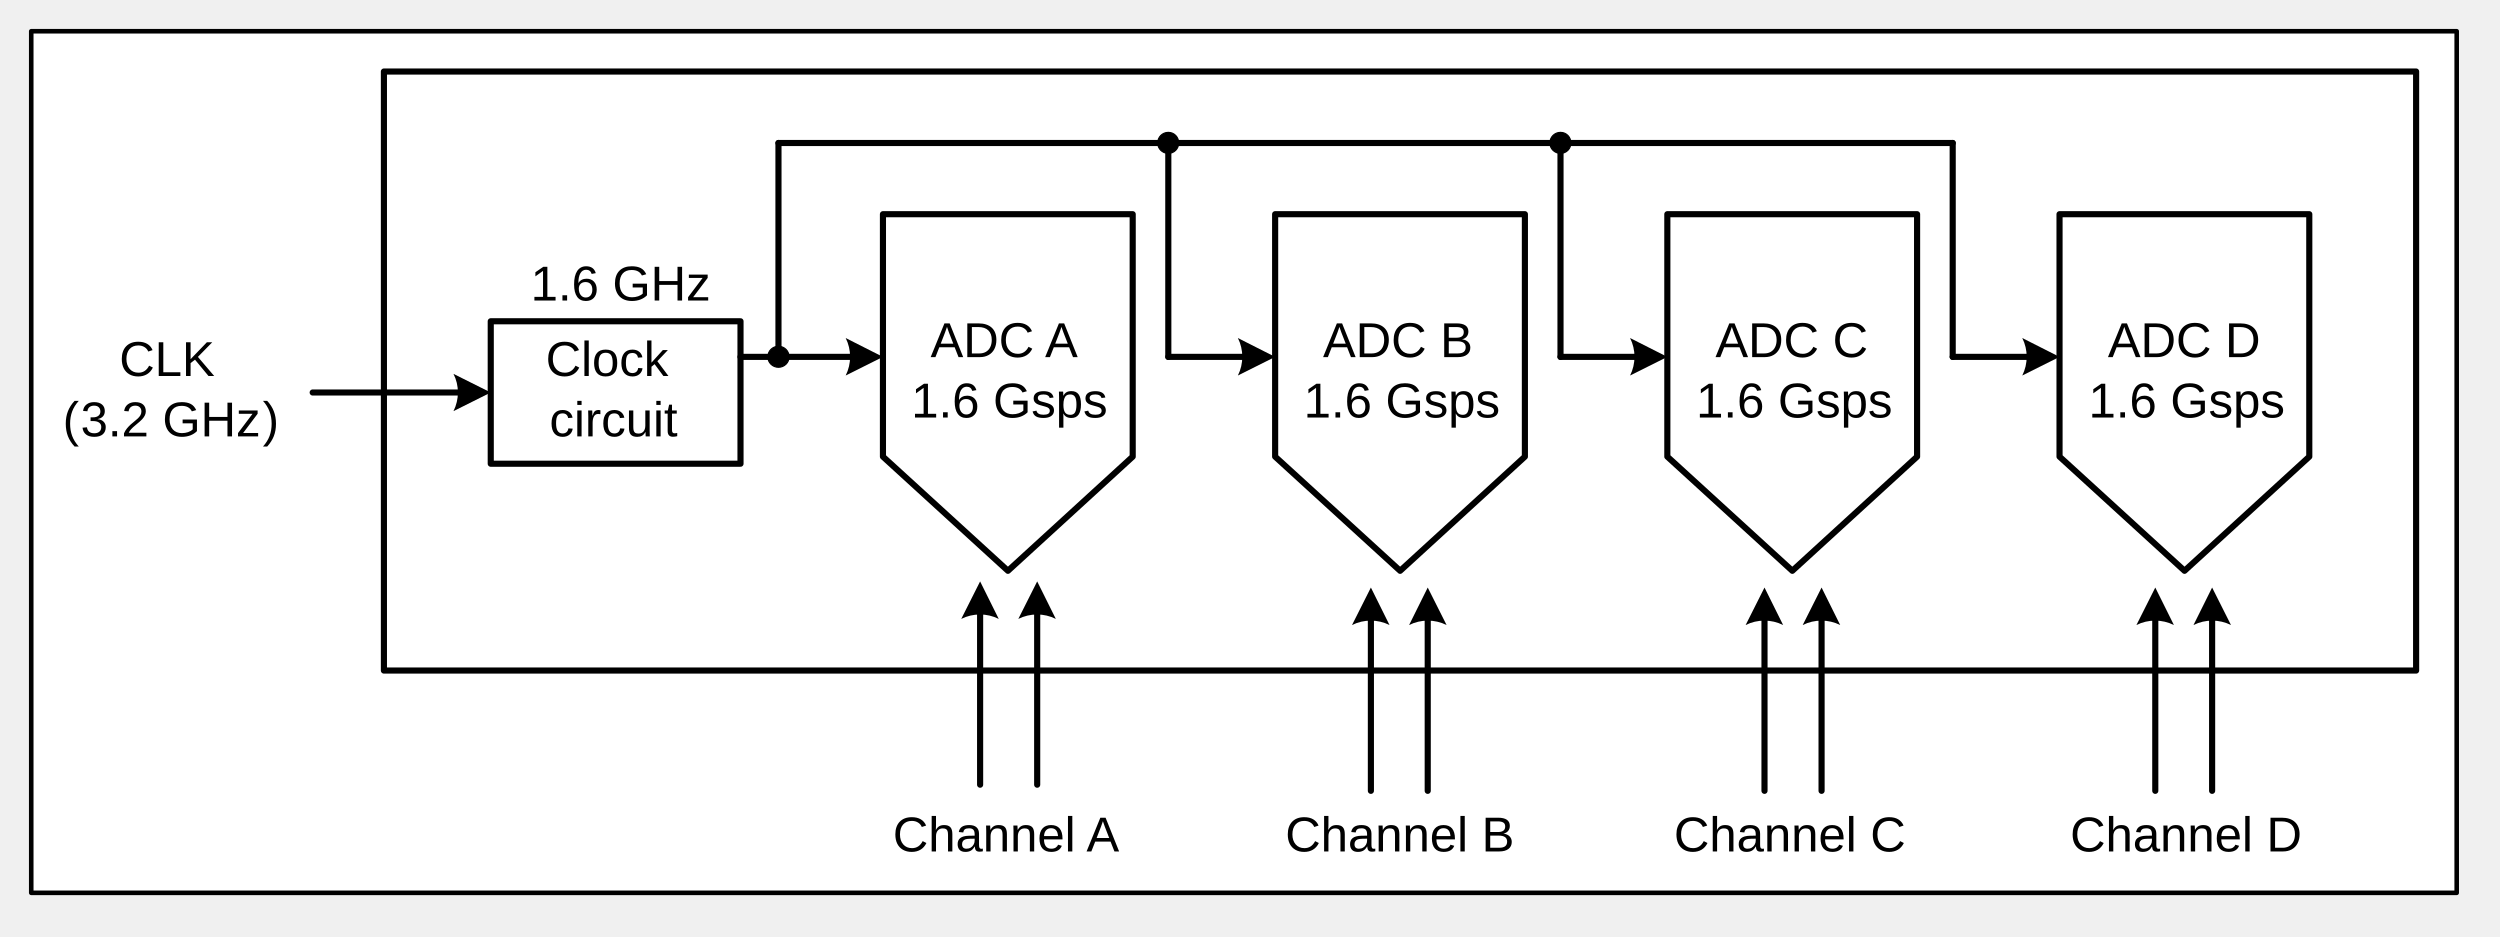
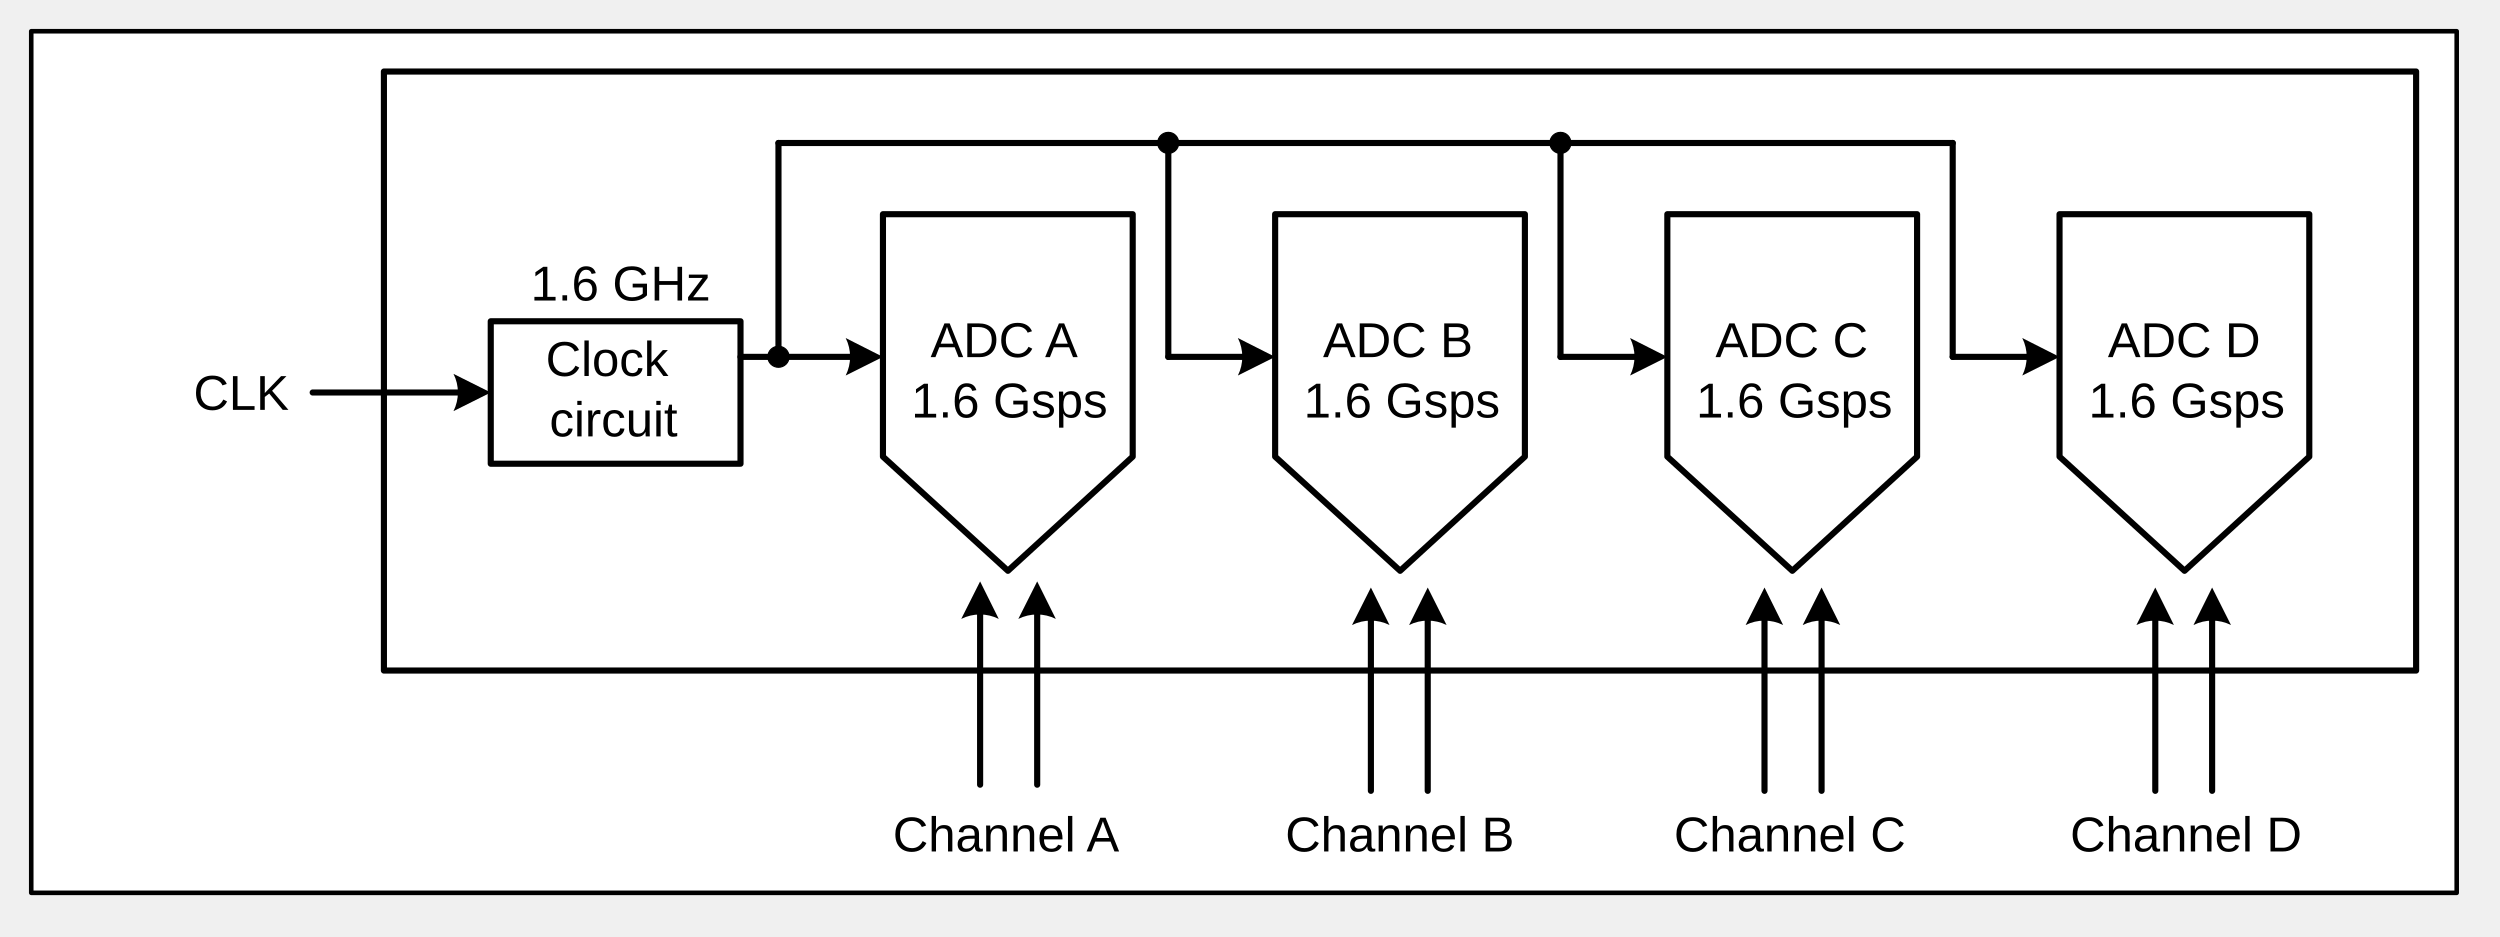
<svg xmlns="http://www.w3.org/2000/svg" width="685.861" height="256.821" id="svg2" version="1.1">
  <defs id="defs4">
    <filter id="filter3062" color-interpolation-filters="sRGB" x="-0.013" y="-0.036" width="1.031" height="1.087">
      <feFlood id="feFlood3064" flood-opacity="0.5" flood-color="rgb(0,0,0)" result="flood" />
      <feComposite id="feComposite3066" in2="SourceGraphic" in="flood" operator="in" result="composite1" />
      <feGaussianBlur id="feGaussianBlur3068" stdDeviation="4" result="blur" />
      <feOffset id="feOffset3070" dx="4" dy="4" result="offset" />
      <feComposite id="feComposite3072" in2="offset" in="SourceGraphic" operator="over" result="composite2" />
    </filter>
  </defs>
  <g id="layer1" transform="translate(64.23729,-463.4685)">
    <rect style="fill:#ffffff;fill-opacity:1;stroke:#000000;stroke-width:1.517;stroke-linecap:round;stroke-linejoin:round;stroke-miterlimit:4;stroke-dasharray:none;stroke-opacity:1" id="rect3060" width="804.268" height="285.697" x="-41.624" y="417.623" transform="matrix(0.8273498,0,0,0.8273498,-21.22931,126.5181)" />
    <g id="g2989" transform="matrix(0.8273498,0,0,0.8273498,-49.10402,480.6983)">
-       <text id="text2991" style="font-style:normal;font-weight:normal;font-size:16.266px;line-height:0%;font-family:Arial;text-align:start;text-anchor:start;fill:#000000" y="103.852" x="21.271" xml:space="preserve">CLK</text>
-       <text id="text2993" style="font-style:normal;font-weight:normal;font-size:16.266px;line-height:0%;font-family:Arial;text-align:start;text-anchor:start;fill:#000000" y="123.872" x="2.502" xml:space="preserve">(</text>
-       <text id="text2997" style="font-style:normal;font-weight:normal;font-size:16.266px;line-height:0%;font-family:Arial;text-align:start;text-anchor:start;fill:#000000" y="123.872" x="8.444" xml:space="preserve">3.2 GHz</text>
-       <text id="text2999" style="font-style:normal;font-weight:normal;font-size:16.266px;line-height:0%;font-family:Arial;text-align:start;text-anchor:start;fill:#000000" y="123.872" x="68.818" xml:space="preserve">)</text>
+       <text id="text2991" style="font-style:normal;font-weight:normal;font-size:16.266px;line-height:0%;font-family:Arial;text-align:start;text-anchor:start;fill:#000000" y="115.076" x="45.876" xml:space="preserve">CLK</text>
      <path id="path3001" d="M 85.396,109.326 H 135.055" style="fill:none;stroke:#000000;stroke-width:2.033px;stroke-linecap:round;stroke-linejoin:round;stroke-dasharray:none;stroke-opacity:1" />
      <path id="path3003" d="m 144.439,109.326 -12.356,6.178 c 1.955,-3.91 1.955,-8.524 0,-12.356 z" style="fill:#000000;fill-opacity:1;fill-rule:evenodd;stroke:none" />
      <path id="path3005" d="m 144.439,85.709 v 47.234 h 82.816 V 85.709 Z" style="fill:#ffffff;fill-opacity:1;fill-rule:evenodd;stroke:none" />
      <path id="path3007" d="m 144.439,132.943 h 82.816 V 85.709 H 144.439 Z" style="fill:none;stroke:#000000;stroke-width:2.033px;stroke-linecap:round;stroke-linejoin:round;stroke-dasharray:none;stroke-opacity:1" />
      <text id="text3009" style="font-style:normal;font-weight:normal;font-size:16.266px;line-height:0%;font-family:Arial;text-align:start;text-anchor:start;fill:#000000" y="103.852" x="162.66" xml:space="preserve">Clock </text>
      <text id="text3011" style="font-style:normal;font-weight:normal;font-size:16.266px;line-height:0%;font-family:Arial;text-align:start;text-anchor:start;fill:#000000" y="123.872" x="163.911" xml:space="preserve">circuit</text>
      <text id="text3015" style="font-style:normal;font-weight:normal;font-size:16.266px;line-height:0%;font-family:Arial;text-align:start;text-anchor:start;fill:#000000" y="78.828" x="157.68" xml:space="preserve">1.6 GHz</text>
      <path id="path3017" d="M 109.013,201.526 H 782.879 V 2.893 H 109.013 Z" style="fill:none;stroke:#000000;stroke-width:2.033px;stroke-linecap:round;stroke-linejoin:round;stroke-dasharray:none;stroke-opacity:1" />
      <path id="path3019" d="m 227.255,97.518 h 37.85" style="fill:none;stroke:#000000;stroke-width:2.033px;stroke-linecap:round;stroke-linejoin:round;stroke-dasharray:none;stroke-opacity:1" />
      <path id="path3021" d="m 274.489,97.518 -12.356,6.178 c 1.955,-3.91 1.955,-8.524 0,-12.434 v 0 z" style="fill:#000000;fill-opacity:1;fill-rule:evenodd;stroke:none" />
      <path id="path3023" d="m 274.489,50.206 h 82.816 v 80.392 l -41.369,37.85 -41.447,-37.85 z" style="fill:none;stroke:#000000;stroke-width:2.033px;stroke-linecap:round;stroke-linejoin:round;stroke-dasharray:none;stroke-opacity:1" />
      <text id="text3025" style="font-style:normal;font-weight:normal;font-size:16.266px;line-height:0%;font-family:Arial;text-align:start;text-anchor:start;fill:#000000" y="97.596" x="290.285" xml:space="preserve">ADC A</text>
      <text id="text3029" style="font-style:normal;font-weight:normal;font-size:16.266px;line-height:0%;font-family:Arial;text-align:start;text-anchor:start;fill:#000000" y="117.616" x="283.884" xml:space="preserve">1.6 Gsps</text>
      <path id="path3031" d="m 404.538,50.206 h 82.816 v 80.392 l -41.369,37.85 -41.447,-37.85 z" style="fill:none;stroke:#000000;stroke-width:2.033px;stroke-linecap:round;stroke-linejoin:round;stroke-dasharray:none;stroke-opacity:1" />
      <text id="text3033" style="font-style:normal;font-weight:normal;font-size:16.266px;line-height:0%;font-family:Arial;text-align:start;text-anchor:start;fill:#000000" y="97.596" x="420.413" xml:space="preserve">ADC B</text>
      <text id="text3037" style="font-style:normal;font-weight:normal;font-size:16.266px;line-height:0%;font-family:Arial;text-align:start;text-anchor:start;fill:#000000" y="117.616" x="414.012" xml:space="preserve">1.6 Gsps</text>
      <path id="path3039" d="m 534.588,50.206 h 82.816 v 80.392 l -41.369,37.85 -41.447,-37.85 z" style="fill:none;stroke:#000000;stroke-width:2.033px;stroke-linecap:round;stroke-linejoin:round;stroke-dasharray:none;stroke-opacity:1" />
      <text id="text3041" style="font-style:normal;font-weight:normal;font-size:16.266px;line-height:0%;font-family:Arial;text-align:start;text-anchor:start;fill:#000000" y="97.596" x="550.541" xml:space="preserve">ADC C</text>
      <text id="text3045" style="font-style:normal;font-weight:normal;font-size:16.266px;line-height:0%;font-family:Arial;text-align:start;text-anchor:start;fill:#000000" y="117.616" x="544.14" xml:space="preserve">1.6 Gsps</text>
      <path id="path3047" d="m 664.638,50.206 h 82.816 v 80.392 l -41.369,37.85 -41.447,-37.85 z" style="fill:none;stroke:#000000;stroke-width:2.033px;stroke-linecap:round;stroke-linejoin:round;stroke-dasharray:none;stroke-opacity:1" />
      <text id="text3049" style="font-style:normal;font-weight:normal;font-size:16.266px;line-height:0%;font-family:Arial;text-align:start;text-anchor:start;fill:#000000" y="97.596" x="680.669" xml:space="preserve">ADC D</text>
      <text id="text3053" style="font-style:normal;font-weight:normal;font-size:16.266px;line-height:0%;font-family:Arial;text-align:start;text-anchor:start;fill:#000000" y="117.616" x="674.268" xml:space="preserve">1.6 Gsps</text>
      <path id="path3055" d="M 306.708,239.376 V 181.35" style="fill:none;stroke:#000000;stroke-width:2.033px;stroke-linecap:round;stroke-linejoin:round;stroke-dasharray:none;stroke-opacity:1" />
      <path id="path3057" d="m 306.708,171.966 6.178,12.434 c -3.91,-1.955 -8.524,-1.955 -12.434,0 v 0 z" style="fill:#000000;fill-opacity:1;fill-rule:evenodd;stroke:none" />
      <path id="path3059" d="M 325.633,239.376 V 181.35" style="fill:none;stroke:#000000;stroke-width:2.033px;stroke-linecap:round;stroke-linejoin:round;stroke-dasharray:none;stroke-opacity:1" />
      <path id="path3061" d="m 325.633,171.966 6.178,12.434 c -3.91,-1.955 -8.524,-1.955 -12.434,0 v 0 z" style="fill:#000000;fill-opacity:1;fill-rule:evenodd;stroke:none" />
      <path id="path3063" d="M 436.288,241.409 V 183.383" style="fill:none;stroke:#000000;stroke-width:2.033px;stroke-linecap:round;stroke-linejoin:round;stroke-dasharray:none;stroke-opacity:1" />
      <path id="path3065" d="m 436.288,173.999 6.178,12.434 c -3.91,-1.955 -8.524,-1.955 -12.434,0 z" style="fill:#000000;fill-opacity:1;fill-rule:evenodd;stroke:none" />
      <path id="path3067" d="M 455.135,241.409 V 183.383" style="fill:none;stroke:#000000;stroke-width:2.033px;stroke-linecap:round;stroke-linejoin:round;stroke-dasharray:none;stroke-opacity:1" />
      <path id="path3069" d="m 455.135,173.999 6.256,12.434 c -3.91,-1.955 -8.524,-1.955 -12.434,0 z" style="fill:#000000;fill-opacity:1;fill-rule:evenodd;stroke:none" />
      <path id="path3071" d="M 566.807,241.409 V 183.383" style="fill:none;stroke:#000000;stroke-width:2.033px;stroke-linecap:round;stroke-linejoin:round;stroke-dasharray:none;stroke-opacity:1" />
      <path id="path3073" d="m 566.807,173.999 6.178,12.434 c -3.91,-1.955 -8.524,-1.955 -12.434,0 v 0 z" style="fill:#000000;fill-opacity:1;fill-rule:evenodd;stroke:none" />
      <path id="path3075" d="M 585.732,241.409 V 183.383" style="fill:none;stroke:#000000;stroke-width:2.033px;stroke-linecap:round;stroke-linejoin:round;stroke-dasharray:none;stroke-opacity:1" />
      <path id="path3077" d="m 585.732,173.999 6.178,12.434 c -3.91,-1.955 -8.524,-1.955 -12.434,0 z" style="fill:#000000;fill-opacity:1;fill-rule:evenodd;stroke:none" />
      <path id="path3079" d="M 696.388,241.409 V 183.383" style="fill:none;stroke:#000000;stroke-width:2.033px;stroke-linecap:round;stroke-linejoin:round;stroke-dasharray:none;stroke-opacity:1" />
      <path id="path3081" d="m 696.388,173.999 6.178,12.434 c -3.91,-1.955 -8.524,-1.955 -12.434,0 z" style="fill:#000000;fill-opacity:1;fill-rule:evenodd;stroke:none" />
      <path id="path3083" d="M 715.235,241.409 V 183.383" style="fill:none;stroke:#000000;stroke-width:2.033px;stroke-linecap:round;stroke-linejoin:round;stroke-dasharray:none;stroke-opacity:1" />
      <path id="path3085" d="m 715.235,173.999 6.256,12.434 c -3.91,-1.955 -8.524,-1.955 -12.434,0 z" style="fill:#000000;fill-opacity:1;fill-rule:evenodd;stroke:none" />
      <text id="text3087" style="font-style:normal;font-weight:normal;font-size:16.266px;line-height:0%;font-family:Arial;text-align:start;text-anchor:start;fill:#000000" y="261.507" x="277.773" xml:space="preserve">Channel A</text>
      <text id="text3093" style="font-style:normal;font-weight:normal;font-size:16.266px;line-height:0%;font-family:Arial;text-align:start;text-anchor:start;fill:#000000" y="261.507" x="407.901" xml:space="preserve">Channel B</text>
      <text id="text3099" style="font-style:normal;font-weight:normal;font-size:16.266px;line-height:0%;font-family:Arial;text-align:start;text-anchor:start;fill:#000000" y="261.507" x="536.778" xml:space="preserve">Channel C</text>
      <text id="text3105" style="font-style:normal;font-weight:normal;font-size:16.266px;line-height:0%;font-family:Arial;text-align:start;text-anchor:start;fill:#000000" y="261.507" x="668.157" xml:space="preserve">Channel D</text>
      <path id="path3111" d="M 239.845,26.589 V 97.518" style="fill:none;stroke:#000000;stroke-width:2.033px;stroke-linecap:round;stroke-linejoin:round;stroke-dasharray:none;stroke-opacity:1" />
      <path id="path3113" d="M 629.212,26.589 H 239.845" style="fill:none;stroke:#000000;stroke-width:2.033px;stroke-linecap:round;stroke-linejoin:round;stroke-dasharray:none;stroke-opacity:1" />
      <path id="path3115" d="M 369.113,26.589 V 97.518" style="fill:none;stroke:#000000;stroke-width:2.033px;stroke-linecap:round;stroke-linejoin:round;stroke-dasharray:none;stroke-opacity:1" />
      <path id="path3117" d="m 369.113,97.518 h 26.041" style="fill:none;stroke:#000000;stroke-width:2.033px;stroke-linecap:round;stroke-linejoin:round;stroke-dasharray:none;stroke-opacity:1" />
      <path id="path3119" d="m 404.538,97.518 -12.356,6.178 c 1.955,-3.91 1.955,-8.524 0,-12.434 z" style="fill:#000000;fill-opacity:1;fill-rule:evenodd;stroke:none" />
      <path id="path3121" d="m 372.554,26.589 c 0,-1.955 -1.486,-3.519 -3.441,-3.519 -1.955,0 -3.519,1.564 -3.519,3.519 0,1.877 1.564,3.441 3.519,3.441 1.955,0 3.441,-1.564 3.441,-3.441" style="fill:#000000;fill-opacity:1;fill-rule:evenodd;stroke:none" />
      <path id="path3123" d="m 372.554,26.589 c 0,-1.955 -1.486,-3.519 -3.441,-3.519 -1.955,0 -3.519,1.564 -3.519,3.519 0,1.877 1.564,3.441 3.519,3.441 1.955,0 3.441,-1.564 3.441,-3.441" style="fill:none;stroke:#000000;stroke-width:0.391px;stroke-linecap:round;stroke-linejoin:round;stroke-dasharray:none;stroke-opacity:1" />
      <path id="path3125" d="M 499.163,26.589 V 97.518" style="fill:none;stroke:#000000;stroke-width:2.033px;stroke-linecap:round;stroke-linejoin:round;stroke-dasharray:none;stroke-opacity:1" />
      <path id="path3127" d="m 499.163,97.518 h 26.041" style="fill:none;stroke:#000000;stroke-width:2.033px;stroke-linecap:round;stroke-linejoin:round;stroke-dasharray:none;stroke-opacity:1" />
      <path id="path3129" d="m 534.588,97.518 -12.356,6.178 c 1.955,-3.91 1.955,-8.524 0,-12.434 v 0 z" style="fill:#000000;fill-opacity:1;fill-rule:evenodd;stroke:none" />
      <path id="path3131" d="m 502.604,26.589 c 0,-1.955 -1.486,-3.519 -3.441,-3.519 -1.955,0 -3.519,1.564 -3.519,3.519 0,1.877 1.564,3.441 3.519,3.441 1.955,0 3.441,-1.564 3.441,-3.441" style="fill:#000000;fill-opacity:1;fill-rule:evenodd;stroke:none" />
      <path id="path3133" d="m 502.604,26.589 c 0,-1.955 -1.486,-3.519 -3.441,-3.519 -1.955,0 -3.519,1.564 -3.519,3.519 0,1.877 1.564,3.441 3.519,3.441 1.955,0 3.441,-1.564 3.441,-3.441" style="fill:none;stroke:#000000;stroke-width:0.391px;stroke-linecap:round;stroke-linejoin:round;stroke-dasharray:none;stroke-opacity:1" />
      <path id="path3135" d="M 629.212,26.589 V 97.518" style="fill:none;stroke:#000000;stroke-width:2.033px;stroke-linecap:round;stroke-linejoin:round;stroke-dasharray:none;stroke-opacity:1" />
      <path id="path3137" d="M 629.212,97.518 H 655.254" style="fill:none;stroke:#000000;stroke-width:2.033px;stroke-linecap:round;stroke-linejoin:round;stroke-dasharray:none;stroke-opacity:1" />
      <path id="path3139" d="m 664.638,97.518 -12.356,6.178 c 1.955,-3.91 1.955,-8.524 0,-12.434 z" style="fill:#000000;fill-opacity:1;fill-rule:evenodd;stroke:none" />
      <path id="path3141" d="m 243.364,97.518 c 0,-1.955 -1.564,-3.519 -3.519,-3.519 -1.955,0 -3.519,1.564 -3.519,3.519 0,1.877 1.564,3.441 3.519,3.441 1.955,0 3.519,-1.564 3.519,-3.441" style="fill:#000000;fill-opacity:1;fill-rule:evenodd;stroke:none" />
      <path id="path3143" d="m 243.364,97.518 c 0,-1.955 -1.564,-3.519 -3.519,-3.519 -1.955,0 -3.519,1.564 -3.519,3.519 0,1.877 1.564,3.441 3.519,3.441 1.955,0 3.519,-1.564 3.519,-3.441" style="fill:none;stroke:#000000;stroke-width:0.391px;stroke-linecap:round;stroke-linejoin:round;stroke-dasharray:none;stroke-opacity:1" />
    </g>
  </g>
</svg>
